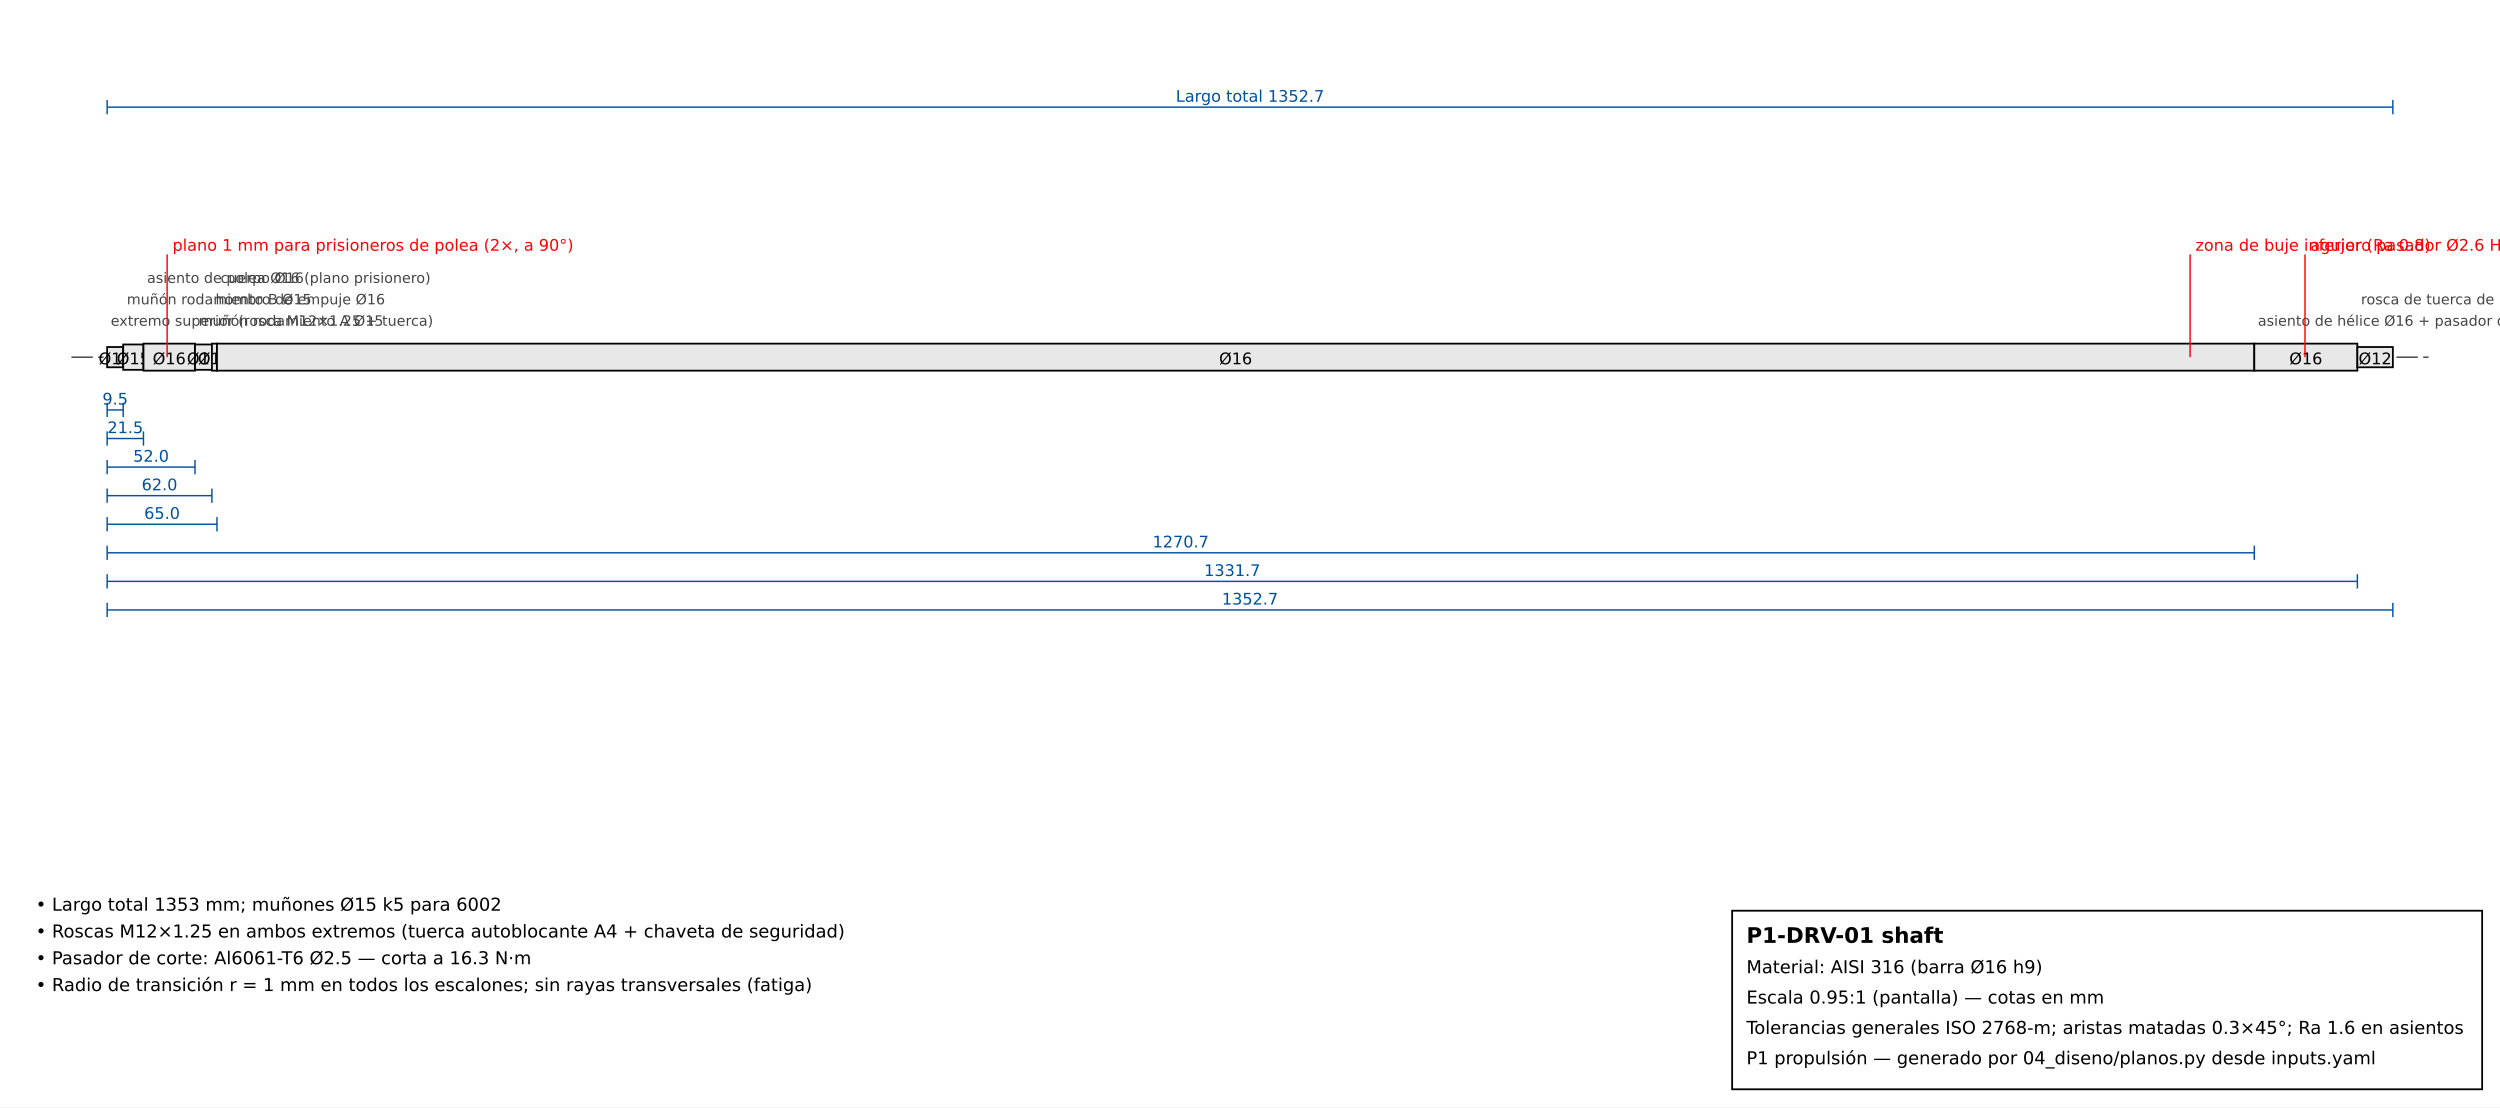
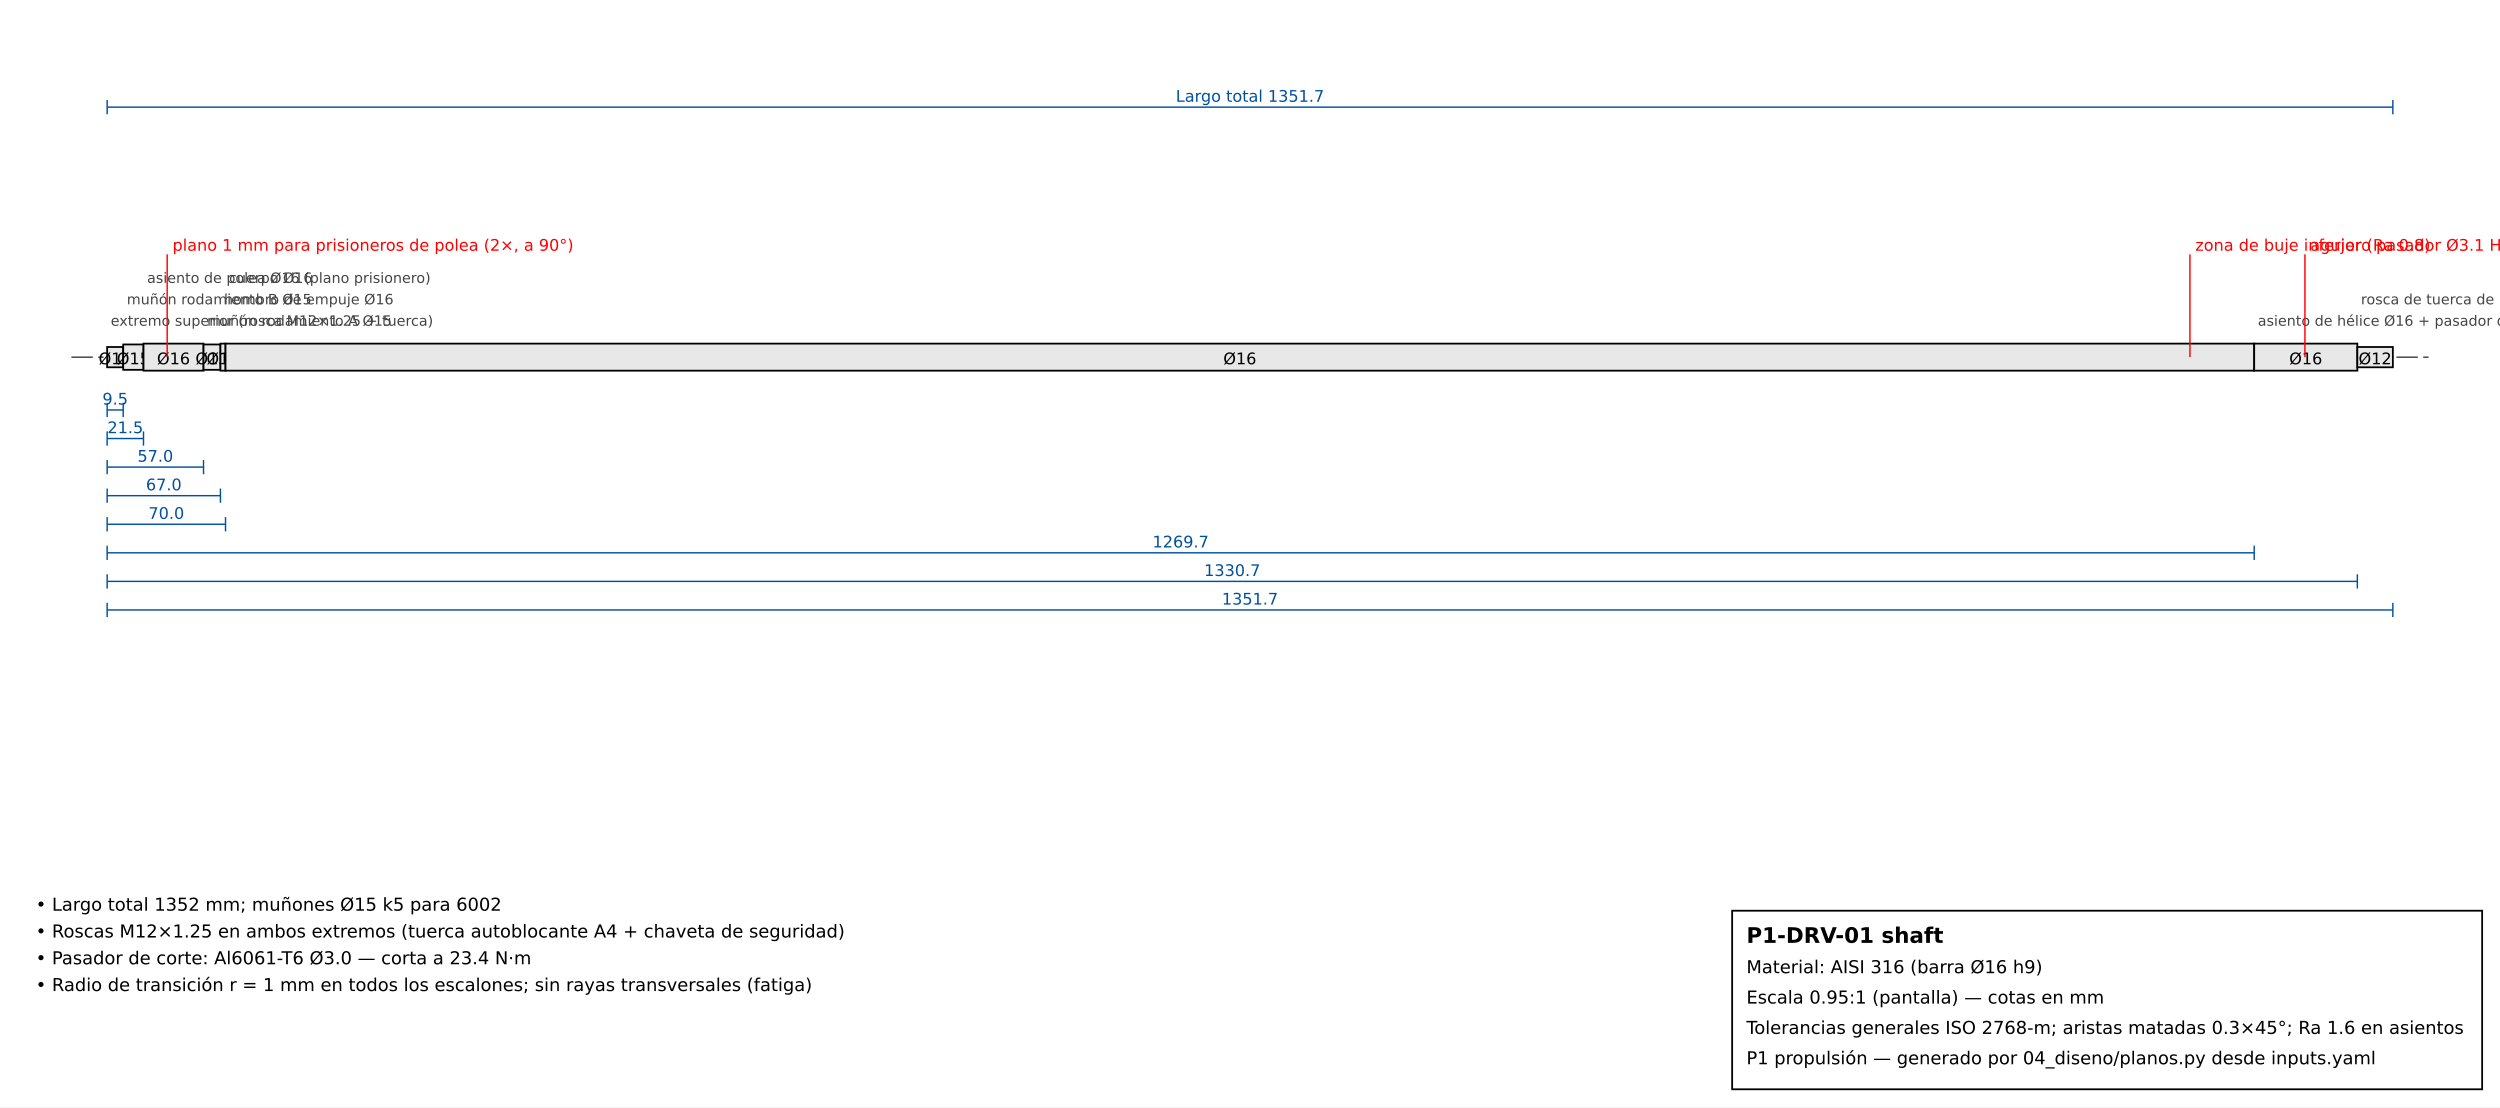
<svg xmlns="http://www.w3.org/2000/svg" baseProfile="full" height="620" version="1.1" width="1400">
  <defs />
  <rect fill="white" height="620" width="1400" x="0" y="0" />
  <line stroke="black" stroke-dasharray="12,3,3,3" stroke-width="0.6" x1="40" x2="1360.0" y1="200" y2="200" />
-   <rect fill="#e8e8e8" height="11.355" stroke="black" stroke-width="1" width="8.989" x="60" y="194.323" />
-   <text font-family="DejaVu Sans" font-size="9" text-anchor="middle" x="64.495" y="204">Ø12</text>
-   <line stroke="#0050a0" stroke-width="0.8" x1="60" x2="68.989" y1="229.57" y2="229.57" />
-   <line stroke="#0050a0" stroke-width="0.8" x1="60" x2="60" y1="225.57" y2="233.57" />
-   <line stroke="#0050a0" stroke-width="0.8" x1="68.989" x2="68.989" y1="225.57" y2="233.57" />
-   <text fill="#0050a0" font-family="DejaVu Sans" font-size="9" text-anchor="middle" x="64.495" y="226.57">9.5</text>
-   <text fill="#444" font-family="DejaVu Sans" font-size="8" x="62" y="182.43">extremo superior (rosca M12×1.25 + tuerca)</text>
-   <rect fill="#e8e8e8" height="14.194" stroke="black" stroke-width="1" width="11.355" x="68.989" y="192.903" />
-   <text font-family="DejaVu Sans" font-size="9" text-anchor="middle" x="74.667" y="204">Ø15</text>
-   <line stroke="#0050a0" stroke-width="0.8" x1="60" x2="80.344" y1="245.57" y2="245.57" />
-   <line stroke="#0050a0" stroke-width="0.8" x1="60" x2="60" y1="241.57" y2="249.57" />
-   <line stroke="#0050a0" stroke-width="0.8" x1="80.344" x2="80.344" y1="241.57" y2="249.57" />
-   <text fill="#0050a0" font-family="DejaVu Sans" font-size="9" text-anchor="middle" x="70.172" y="242.57">21.5</text>
-   <text fill="#444" font-family="DejaVu Sans" font-size="8" x="70.989" y="170.43">muñón rodamiento B Ø15</text>
-   <rect fill="#e8e8e8" height="15.14" stroke="black" stroke-width="1" width="28.861" x="80.344" y="192.43" />
-   <text font-family="DejaVu Sans" font-size="9" text-anchor="middle" x="94.775" y="204">Ø16</text>
-   <line stroke="#0050a0" stroke-width="0.8" x1="60" x2="109.205" y1="261.57" y2="261.57" />
-   <line stroke="#0050a0" stroke-width="0.8" x1="60" x2="60" y1="257.57" y2="265.57" />
-   <line stroke="#0050a0" stroke-width="0.8" x1="109.205" x2="109.205" y1="257.57" y2="265.57" />
-   <text fill="#0050a0" font-family="DejaVu Sans" font-size="9" text-anchor="middle" x="84.602" y="258.57">52.0</text>
-   <text fill="#444" font-family="DejaVu Sans" font-size="8" x="82.344" y="158.43">asiento de polea Ø16 (plano prisionero)</text>
-   <rect fill="#e8e8e8" height="14.194" stroke="black" stroke-width="1" width="9.462" x="109.205" y="192.903" />
-   <text font-family="DejaVu Sans" font-size="9" text-anchor="middle" x="113.936" y="204">Ø15</text>
-   <line stroke="#0050a0" stroke-width="0.8" x1="60" x2="118.667" y1="277.57" y2="277.57" />
-   <line stroke="#0050a0" stroke-width="0.8" x1="60" x2="60" y1="273.57" y2="281.57" />
-   <line stroke="#0050a0" stroke-width="0.8" x1="118.667" x2="118.667" y1="273.57" y2="281.57" />
-   <text fill="#0050a0" font-family="DejaVu Sans" font-size="9" text-anchor="middle" x="89.334" y="274.57">62.0</text>
-   <text fill="#444" font-family="DejaVu Sans" font-size="8" x="111.205" y="182.43">muñón rodamiento A Ø15</text>
-   <rect fill="#e8e8e8" height="15.14" stroke="black" stroke-width="1" width="2.839" x="118.667" y="192.43" />
-   <text font-family="DejaVu Sans" font-size="9" text-anchor="middle" x="120.087" y="204">Ø16</text>
-   <line stroke="#0050a0" stroke-width="0.8" x1="60" x2="121.506" y1="293.57" y2="293.57" />
-   <line stroke="#0050a0" stroke-width="0.8" x1="60" x2="60" y1="289.57" y2="297.57" />
-   <line stroke="#0050a0" stroke-width="0.8" x1="121.506" x2="121.506" y1="289.57" y2="297.57" />
-   <text fill="#0050a0" font-family="DejaVu Sans" font-size="9" text-anchor="middle" x="90.753" y="290.57">65.0</text>
-   <text fill="#444" font-family="DejaVu Sans" font-size="8" x="120.667" y="170.43">hombro de empuje Ø16</text>
-   <rect fill="#e8e8e8" height="15.14" stroke="black" stroke-width="1" width="1140.902" x="121.506" y="192.43" />
-   <text font-family="DejaVu Sans" font-size="9" text-anchor="middle" x="691.957" y="204">Ø16</text>
-   <line stroke="#0050a0" stroke-width="0.8" x1="60" x2="1262.408" y1="309.57" y2="309.57" />
-   <line stroke="#0050a0" stroke-width="0.8" x1="60" x2="60" y1="305.57" y2="313.57" />
-   <line stroke="#0050a0" stroke-width="0.8" x1="1262.408" x2="1262.408" y1="305.57" y2="313.57" />
-   <text fill="#0050a0" font-family="DejaVu Sans" font-size="9" text-anchor="middle" x="661.204" y="306.57">1270.7</text>
-   <text fill="#444" font-family="DejaVu Sans" font-size="8" x="123.506" y="158.43">cuerpo Ø16</text>
-   <rect fill="#e8e8e8" height="15.14" stroke="black" stroke-width="1" width="57.721" x="1262.408" y="192.43" />
-   <text font-family="DejaVu Sans" font-size="9" text-anchor="middle" x="1291.268" y="204">Ø16</text>
-   <line stroke="#0050a0" stroke-width="0.8" x1="60" x2="1320.129" y1="325.57" y2="325.57" />
-   <line stroke="#0050a0" stroke-width="0.8" x1="60" x2="60" y1="321.57" y2="329.57" />
-   <line stroke="#0050a0" stroke-width="0.8" x1="1320.129" x2="1320.129" y1="321.57" y2="329.57" />
-   <text fill="#0050a0" font-family="DejaVu Sans" font-size="9" text-anchor="middle" x="690.064" y="322.57">1331.7</text>
-   <text fill="#444" font-family="DejaVu Sans" font-size="8" x="1264.408" y="182.43">asiento de hélice Ø16 + pasador de corte</text>
-   <rect fill="#e8e8e8" height="11.355" stroke="black" stroke-width="1" width="19.871" x="1320.129" y="194.323" />
-   <text font-family="DejaVu Sans" font-size="9" text-anchor="middle" x="1330.064" y="204">Ø12</text>
-   <line stroke="#0050a0" stroke-width="0.8" x1="60" x2="1340.0" y1="341.57" y2="341.57" />
-   <line stroke="#0050a0" stroke-width="0.8" x1="60" x2="60" y1="337.57" y2="345.57" />
-   <line stroke="#0050a0" stroke-width="0.8" x1="1340.0" x2="1340.0" y1="337.57" y2="345.57" />
-   <text fill="#0050a0" font-family="DejaVu Sans" font-size="9" text-anchor="middle" x="700.0" y="338.57">1352.7</text>
-   <text fill="#444" font-family="DejaVu Sans" font-size="8" x="1322.129" y="170.43">rosca de tuerca de hélice M12</text>
-   <line stroke="red" stroke-width="0.8" x1="1290.795" x2="1290.795" y1="142.43" y2="200" />
-   <text fill="red" font-family="DejaVu Sans" font-size="9" x="1293.795" y="140.43">agujero pasador Ø2.6 H8 pasante (centro de hélice)</text>
-   <line stroke="red" stroke-width="0.8" x1="93.592" x2="93.592" y1="142.43" y2="200" />
-   <text fill="red" font-family="DejaVu Sans" font-size="9" x="96.592" y="140.43">plano 1 mm para prisioneros de polea (2×, a 90°)</text>
-   <line stroke="red" stroke-width="0.8" x1="1226.45" x2="1226.45" y1="142.43" y2="200" />
-   <text fill="red" font-family="DejaVu Sans" font-size="9" x="1229.45" y="140.43">zona de buje inferior (Ra 0.8)</text>
+   <rect fill="#e8e8e8" height="11.363" stroke="black" stroke-width="1" width="8.996" x="60" y="194.318" />
+   <text font-family="DejaVu Sans" font-size="9" text-anchor="middle" x="64.498" y="204">Ø12</text>
+   <line stroke="#0050a0" stroke-width="0.8" x1="60" x2="68.996" y1="229.576" y2="229.576" />
+   <line stroke="#0050a0" stroke-width="0.8" x1="60" x2="60" y1="225.576" y2="233.576" />
+   <line stroke="#0050a0" stroke-width="0.8" x1="68.996" x2="68.996" y1="225.576" y2="233.576" />
+   <text fill="#0050a0" font-family="DejaVu Sans" font-size="9" text-anchor="middle" x="64.498" y="226.576">9.5</text>
+   <text fill="#444" font-family="DejaVu Sans" font-size="8" x="62" y="182.424">extremo superior (rosca M12×1.25 + tuerca)</text>
+   <rect fill="#e8e8e8" height="14.204" stroke="black" stroke-width="1" width="11.363" x="68.996" y="192.898" />
+   <text font-family="DejaVu Sans" font-size="9" text-anchor="middle" x="74.678" y="204">Ø15</text>
+   <line stroke="#0050a0" stroke-width="0.8" x1="60" x2="80.359" y1="245.576" y2="245.576" />
+   <line stroke="#0050a0" stroke-width="0.8" x1="60" x2="60" y1="241.576" y2="249.576" />
+   <line stroke="#0050a0" stroke-width="0.8" x1="80.359" x2="80.359" y1="241.576" y2="249.576" />
+   <text fill="#0050a0" font-family="DejaVu Sans" font-size="9" text-anchor="middle" x="70.18" y="242.576">21.5</text>
+   <text fill="#444" font-family="DejaVu Sans" font-size="8" x="70.996" y="170.424">muñón rodamiento B Ø15</text>
+   <rect fill="#e8e8e8" height="15.151" stroke="black" stroke-width="1" width="33.617" x="80.359" y="192.424" />
+   <text font-family="DejaVu Sans" font-size="9" text-anchor="middle" x="97.168" y="204">Ø16</text>
+   <line stroke="#0050a0" stroke-width="0.8" x1="60" x2="113.976" y1="261.576" y2="261.576" />
+   <line stroke="#0050a0" stroke-width="0.8" x1="60" x2="60" y1="257.576" y2="265.576" />
+   <line stroke="#0050a0" stroke-width="0.8" x1="113.976" x2="113.976" y1="257.576" y2="265.576" />
+   <text fill="#0050a0" font-family="DejaVu Sans" font-size="9" text-anchor="middle" x="86.988" y="258.576">57.0</text>
+   <text fill="#444" font-family="DejaVu Sans" font-size="8" x="82.359" y="158.424">asiento de polea Ø16 (plano prisionero)</text>
+   <rect fill="#e8e8e8" height="14.204" stroke="black" stroke-width="1" width="9.469" x="113.976" y="192.898" />
+   <text font-family="DejaVu Sans" font-size="9" text-anchor="middle" x="118.711" y="204">Ø15</text>
+   <line stroke="#0050a0" stroke-width="0.8" x1="60" x2="123.445" y1="277.576" y2="277.576" />
+   <line stroke="#0050a0" stroke-width="0.8" x1="60" x2="60" y1="273.576" y2="281.576" />
+   <line stroke="#0050a0" stroke-width="0.8" x1="123.445" x2="123.445" y1="273.576" y2="281.576" />
+   <text fill="#0050a0" font-family="DejaVu Sans" font-size="9" text-anchor="middle" x="91.723" y="274.576">67.0</text>
+   <text fill="#444" font-family="DejaVu Sans" font-size="8" x="115.976" y="182.424">muñón rodamiento A Ø15</text>
+   <rect fill="#e8e8e8" height="15.151" stroke="black" stroke-width="1" width="2.841" x="123.445" y="192.424" />
+   <text font-family="DejaVu Sans" font-size="9" text-anchor="middle" x="124.866" y="204">Ø16</text>
+   <line stroke="#0050a0" stroke-width="0.8" x1="60" x2="126.286" y1="293.576" y2="293.576" />
+   <line stroke="#0050a0" stroke-width="0.8" x1="60" x2="60" y1="289.576" y2="297.576" />
+   <line stroke="#0050a0" stroke-width="0.8" x1="126.286" x2="126.286" y1="289.576" y2="297.576" />
+   <text fill="#0050a0" font-family="DejaVu Sans" font-size="9" text-anchor="middle" x="93.143" y="290.576">70.0</text>
+   <text fill="#444" font-family="DejaVu Sans" font-size="8" x="125.445" y="170.424">hombro de empuje Ø16</text>
+   <rect fill="#e8e8e8" height="15.151" stroke="black" stroke-width="1" width="1136.064" x="126.286" y="192.424" />
+   <text font-family="DejaVu Sans" font-size="9" text-anchor="middle" x="694.318" y="204">Ø16</text>
+   <line stroke="#0050a0" stroke-width="0.8" x1="60" x2="1262.35" y1="309.576" y2="309.576" />
+   <line stroke="#0050a0" stroke-width="0.8" x1="60" x2="60" y1="305.576" y2="313.576" />
+   <line stroke="#0050a0" stroke-width="0.8" x1="1262.35" x2="1262.35" y1="305.576" y2="313.576" />
+   <text fill="#0050a0" font-family="DejaVu Sans" font-size="9" text-anchor="middle" x="661.175" y="306.576">1269.7</text>
+   <text fill="#444" font-family="DejaVu Sans" font-size="8" x="128.286" y="158.424">cuerpo Ø16</text>
+   <rect fill="#e8e8e8" height="15.151" stroke="black" stroke-width="1" width="57.764" x="1262.35" y="192.424" />
+   <text font-family="DejaVu Sans" font-size="9" text-anchor="middle" x="1291.232" y="204">Ø16</text>
+   <line stroke="#0050a0" stroke-width="0.8" x1="60" x2="1320.114" y1="325.576" y2="325.576" />
+   <line stroke="#0050a0" stroke-width="0.8" x1="60" x2="60" y1="321.576" y2="329.576" />
+   <line stroke="#0050a0" stroke-width="0.8" x1="1320.114" x2="1320.114" y1="321.576" y2="329.576" />
+   <text fill="#0050a0" font-family="DejaVu Sans" font-size="9" text-anchor="middle" x="690.057" y="322.576">1330.7</text>
+   <text fill="#444" font-family="DejaVu Sans" font-size="8" x="1264.35" y="182.424">asiento de hélice Ø16 + pasador de corte</text>
+   <rect fill="#e8e8e8" height="11.363" stroke="black" stroke-width="1" width="19.886" x="1320.114" y="194.318" />
+   <text font-family="DejaVu Sans" font-size="9" text-anchor="middle" x="1330.057" y="204">Ø12</text>
+   <line stroke="#0050a0" stroke-width="0.8" x1="60" x2="1340.0" y1="341.576" y2="341.576" />
+   <line stroke="#0050a0" stroke-width="0.8" x1="60" x2="60" y1="337.576" y2="345.576" />
+   <line stroke="#0050a0" stroke-width="0.8" x1="1340.0" x2="1340.0" y1="337.576" y2="345.576" />
+   <text fill="#0050a0" font-family="DejaVu Sans" font-size="9" text-anchor="middle" x="700.0" y="338.576">1351.7</text>
+   <text fill="#444" font-family="DejaVu Sans" font-size="8" x="1322.114" y="170.424">rosca de tuerca de hélice M12</text>
+   <line stroke="red" stroke-width="0.8" x1="1290.759" x2="1290.759" y1="142.424" y2="200" />
+   <text fill="red" font-family="DejaVu Sans" font-size="9" x="1293.759" y="140.424">agujero pasador Ø3.1 H8 pasante (centro de hélice)</text>
+   <line stroke="red" stroke-width="0.8" x1="93.617" x2="93.617" y1="142.424" y2="200" />
+   <text fill="red" font-family="DejaVu Sans" font-size="9" x="96.617" y="140.424">plano 1 mm para prisioneros de polea (2×, a 90°)</text>
+   <line stroke="red" stroke-width="0.8" x1="1226.366" x2="1226.366" y1="142.424" y2="200" />
+   <text fill="red" font-family="DejaVu Sans" font-size="9" x="1229.366" y="140.424">zona de buje inferior (Ra 0.8)</text>
  <line stroke="#0050a0" stroke-width="0.8" x1="60" x2="1340.0" y1="60" y2="60" />
  <line stroke="#0050a0" stroke-width="0.8" x1="60" x2="60" y1="56" y2="64" />
  <line stroke="#0050a0" stroke-width="0.8" x1="1340.0" x2="1340.0" y1="56" y2="64" />
-   <text fill="#0050a0" font-family="DejaVu Sans" font-size="9" text-anchor="middle" x="700.0" y="57">Largo total 1352.7</text>
+   <text fill="#0050a0" font-family="DejaVu Sans" font-size="9" text-anchor="middle" x="700.0" y="57">Largo total 1351.7</text>
  <g font-family="DejaVu Sans" font-size="11">
    <rect fill="none" height="100" stroke="black" width="420" x="970" y="510" />
    <text font-size="12" font-weight="bold" x="978" y="528">P1-DRV-01  shaft</text>
    <text font-size="10" font-weight="normal" x="978" y="545">Material: AISI 316 (barra Ø16 h9)</text>
    <text font-size="10" font-weight="normal" x="978" y="562">Escala 0.95:1 (pantalla)  —  cotas en mm</text>
    <text font-size="10" font-weight="normal" x="978" y="579">Tolerancias generales ISO 2768-m; aristas matadas 0.3×45°; Ra 1.6 en asientos</text>
    <text font-size="10" font-weight="normal" x="978" y="596">P1 propulsión — generado por 04_diseno/planos.py desde inputs.yaml</text>
-     <text font-size="10" x="20" y="510">• Largo total 1353 mm; muñones Ø15 k5 para 6002</text>
+     <text font-size="10" x="20" y="510">• Largo total 1352 mm; muñones Ø15 k5 para 6002</text>
    <text font-size="10" x="20" y="525">• Roscas M12×1.25 en ambos extremos (tuerca autoblocante A4 + chaveta de seguridad)</text>
-     <text font-size="10" x="20" y="540">• Pasador de corte: Al6061-T6 Ø2.5 — corta a 16.3 N·m</text>
+     <text font-size="10" x="20" y="540">• Pasador de corte: Al6061-T6 Ø3.0 — corta a 23.4 N·m</text>
    <text font-size="10" x="20" y="555">• Radio de transición r = 1 mm en todos los escalones; sin rayas transversales (fatiga)</text>
  </g>
</svg>
